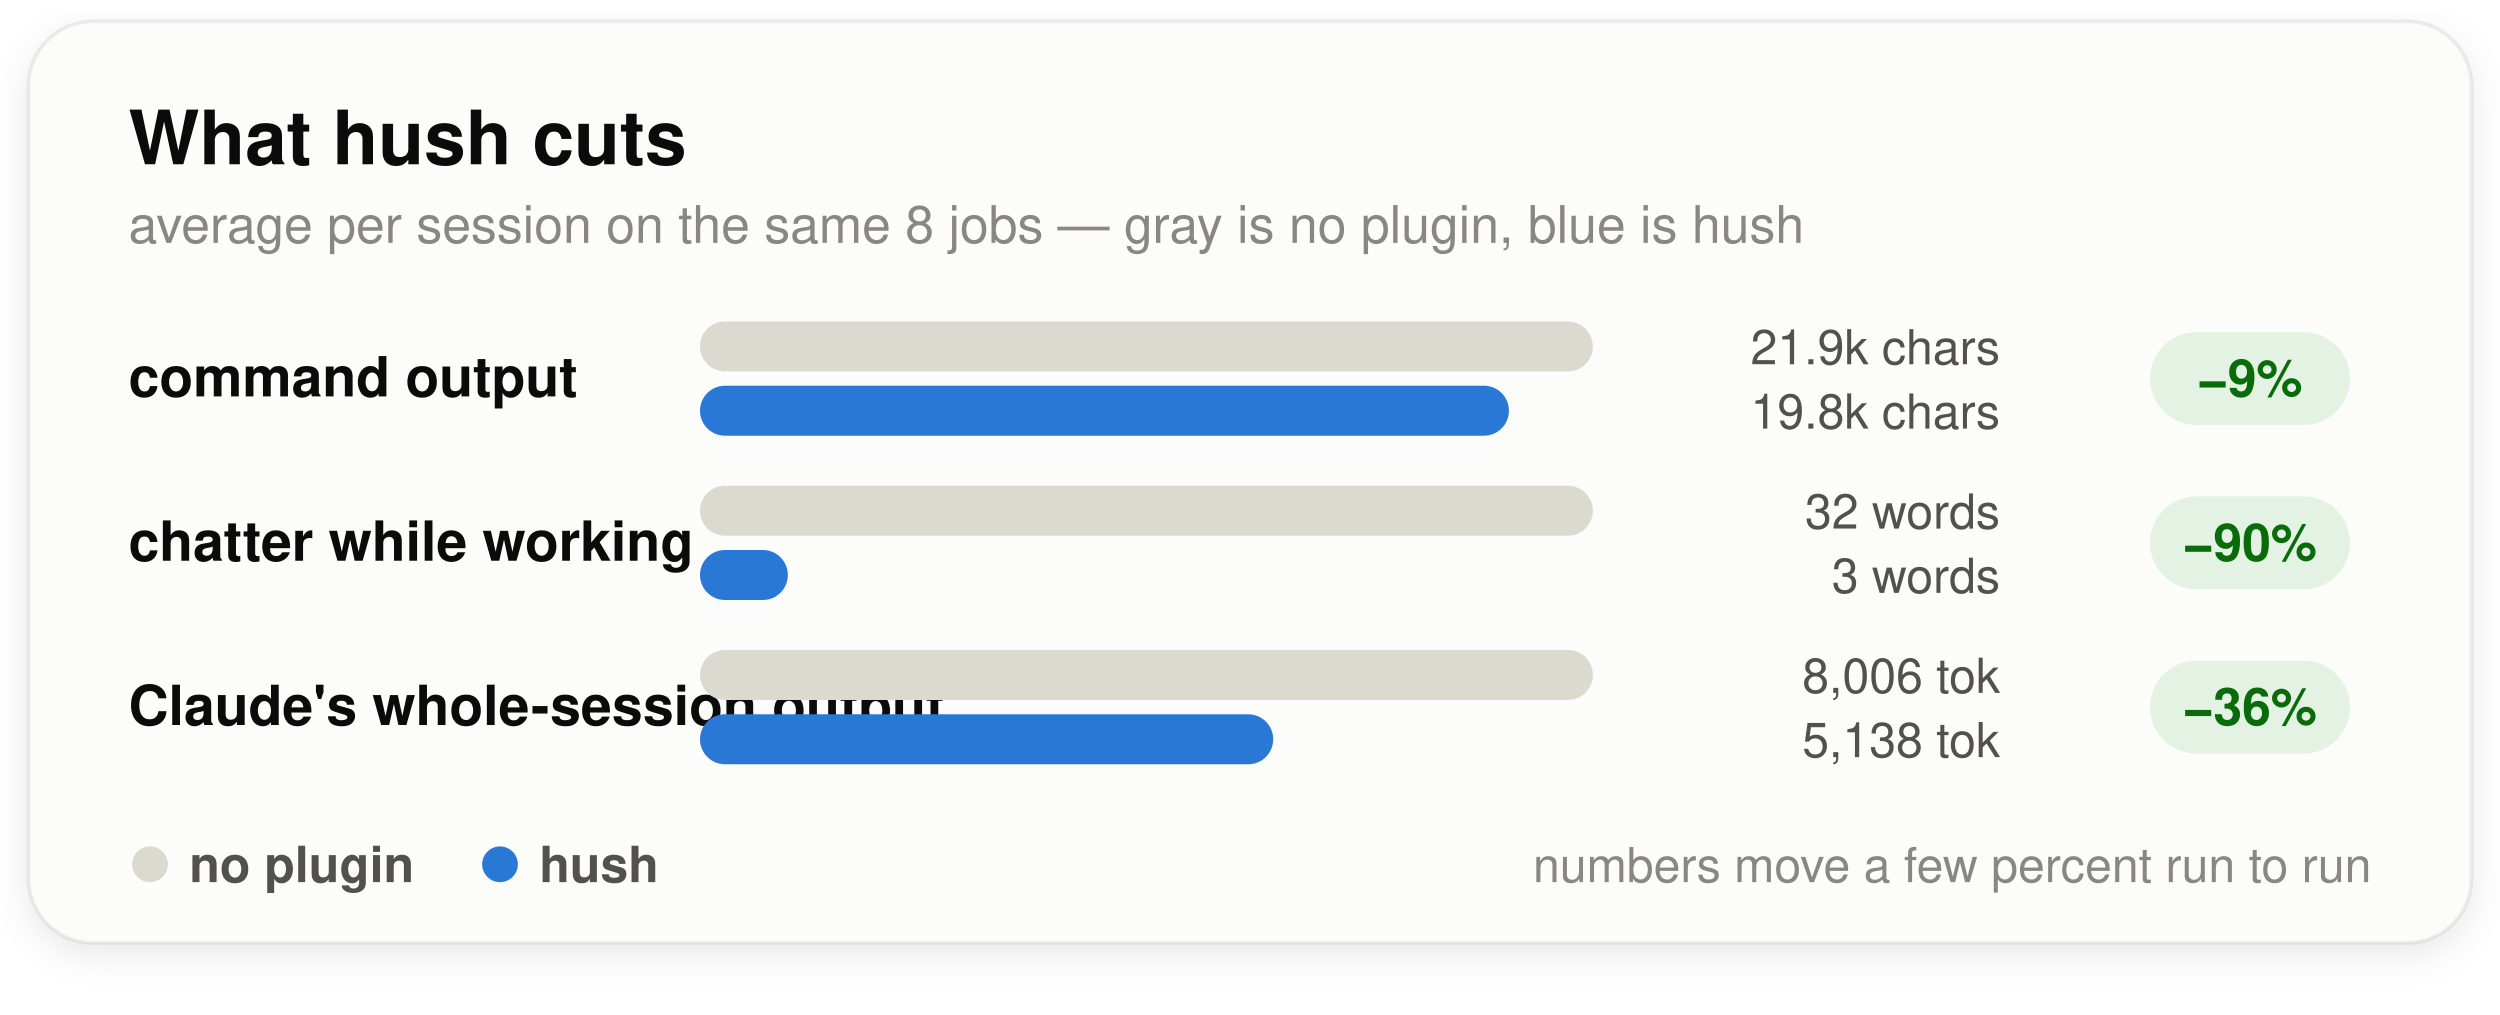
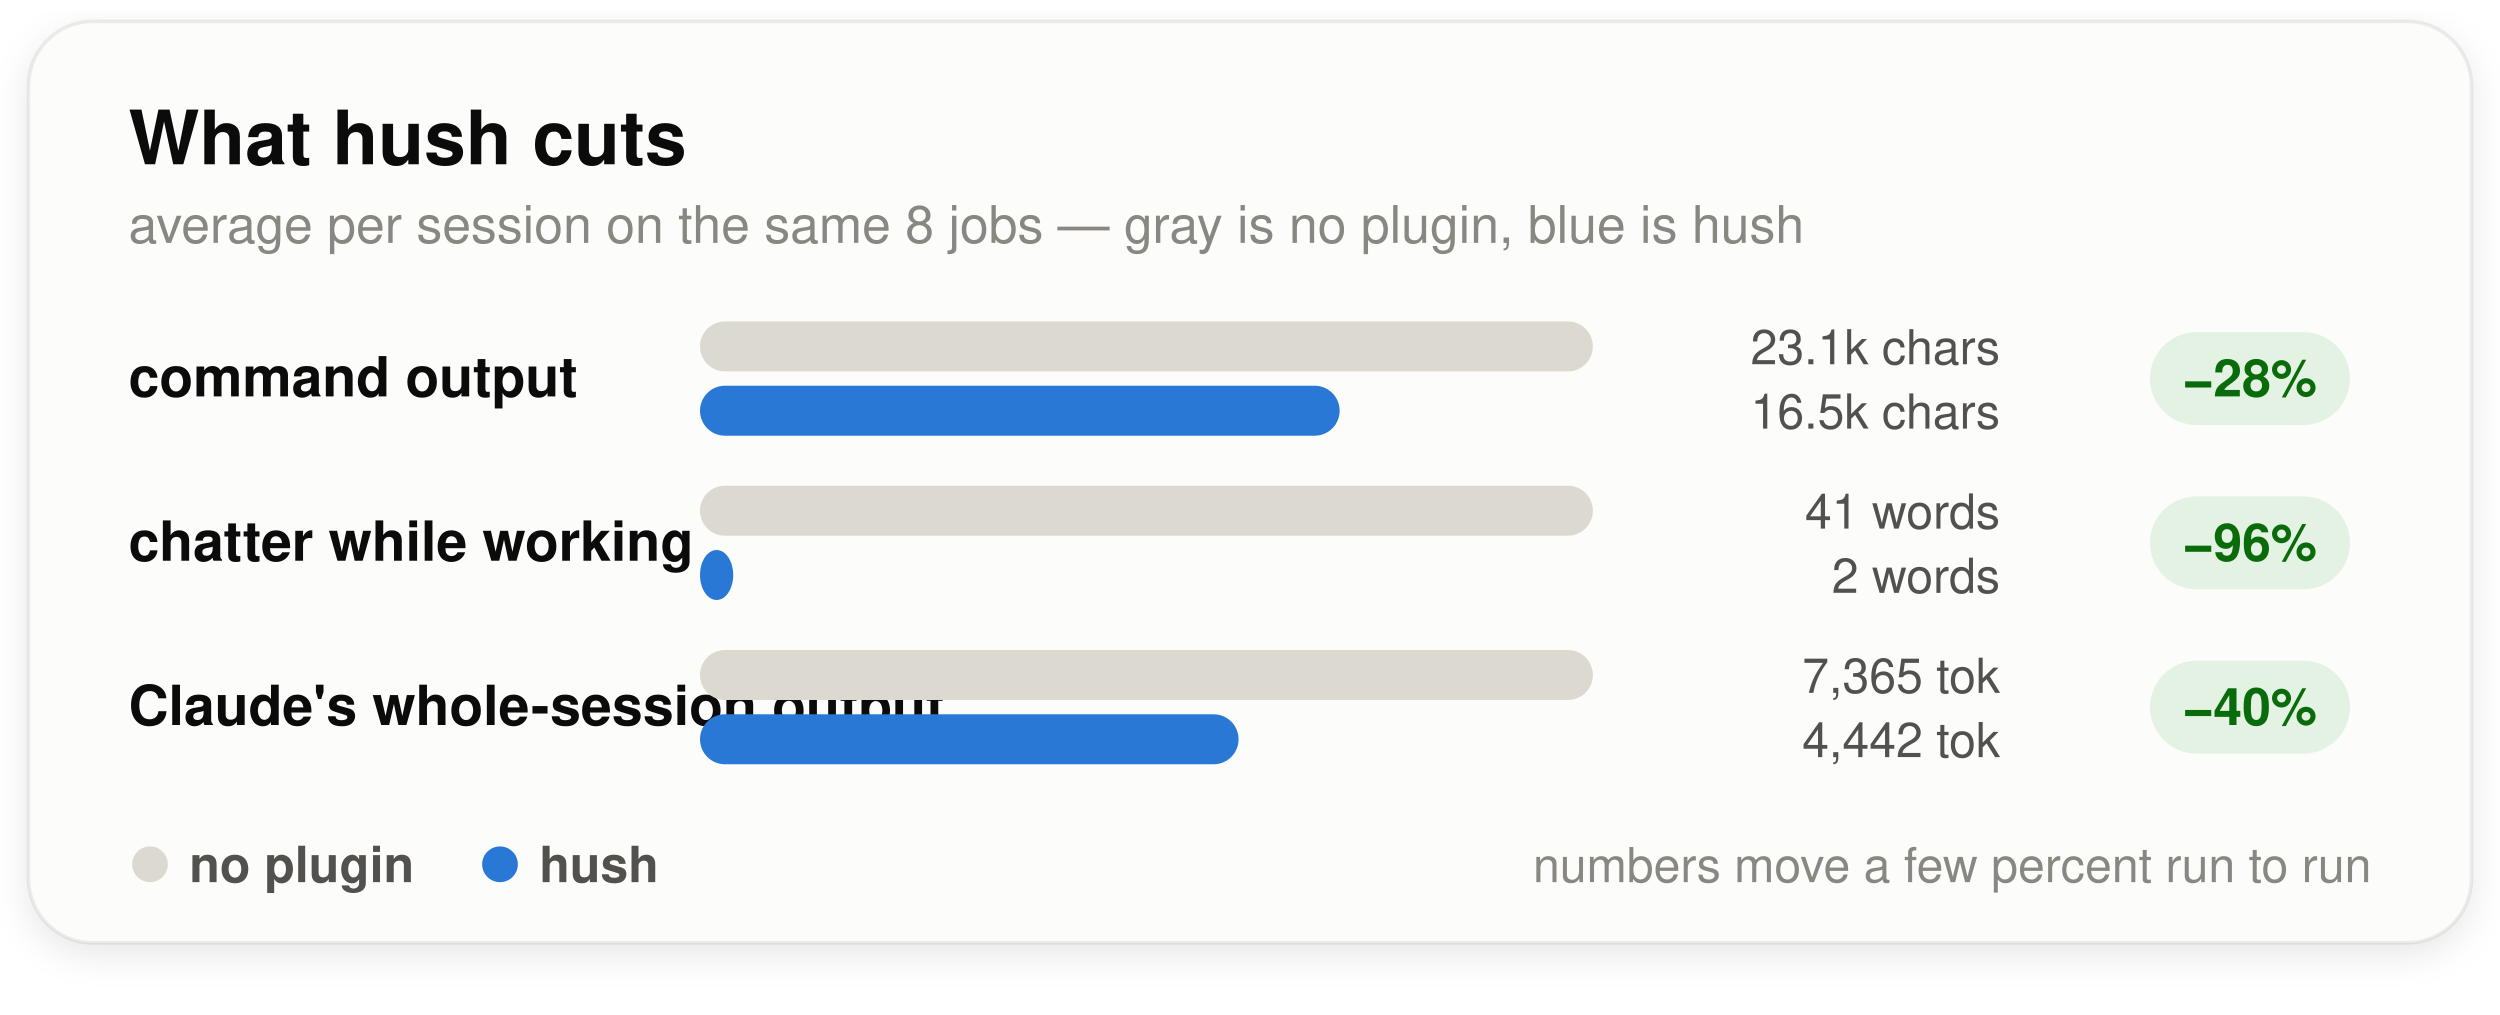
- <svg xmlns="http://www.w3.org/2000/svg" viewBox="0 0 700 284" font-family="-apple-system,BlinkMacSystemFont,'Segoe UI',Helvetica,Arial,sans-serif" role="img" aria-label="What hush cuts, averaged per session over the same 8 jobs on Opus 5 at medium effort, 4 runs each way. command output: no plugin 21.9k chars, hush 19.8k chars, minus 9%. chatter while working: no plugin 32 words, hush 3 words, minus 90%. Claude's whole-session output: no plugin 8,006 tok, hush 5,138 tok, minus 36%.">
+ <svg xmlns="http://www.w3.org/2000/svg" viewBox="0 0 700 284" font-family="-apple-system,BlinkMacSystemFont,'Segoe UI',Helvetica,Arial,sans-serif" role="img" aria-label="What hush cuts, averaged per session over the same 8 jobs on Opus 5 at medium effort, 4 runs each way. command output: no plugin 23.1k chars, hush 16.5k chars, minus 28%. chatter while working: no plugin 41 words, hush 2 words, minus 96%. Claude's whole-session output: no plugin 7,365 tok, hush 4,442 tok, minus 40%.">
  <style>.card{fill:#fcfcfb}.card{stroke:rgba(11,11,11,.07)}.ink{fill:#0b0b0b}.ink2{fill:#52514e}.mut{fill:#898781}.bp{fill:#dcd9d0}.cw{fill:#e3f2e3}.cwt{fill:#0a6b0a}.cf{fill:#f0efeb}.cft{fill:#52514e}.ac{fill:#2a78d6}@media(prefers-color-scheme:dark){.card{fill:#161b22}.card{stroke:#30363d}.ink{fill:#e6edf3}.ink2{fill:#b0b8c0}.mut{fill:#9198a1}.bp{fill:#3d3c37}.cw{fill:#17301f}.cwt{fill:#3fb950}.cf{fill:#2b2b29}.cft{fill:#9198a1}.ac{fill:#4c9be8}}</style>
  <filter id="s" x="-20%" y="-20%" width="140%" height="140%">
    <feDropShadow dx="0" dy="3" stdDeviation="5" flood-color="#0b0b0b" flood-opacity=".10" />
  </filter>
  <rect class="card" x="8" y="6" width="684" height="258" rx="18" filter="url(#s)" />
  <text class="ink" x="36" y="46" font-size="21" font-weight="800">What hush cuts</text>
  <text class="mut" x="36" y="68" font-size="14.5">average per session on the same 8 jobs — gray is no plugin, blue is hush</text>
  <text class="ink" x="36" y="111" font-size="15.5" font-weight="600">command output</text>
  <rect class="bp" x="196" y="90" width="250.0" height="14" rx="7" />
-   <text class="ink2" x="560" y="102" font-size="13.5" text-anchor="end">21.9k chars</text>
-   <rect class="ac" x="196" y="108" width="226.5" height="14" rx="7" />
-   <text class="ink2" x="560" y="120" font-size="13.5" text-anchor="end">19.8k chars</text>
+   <text class="ink2" x="560" y="102" font-size="13.5" text-anchor="end">23.1k chars</text>
+   <rect class="ac" x="196" y="108" width="179.1" height="14" rx="7" />
+   <text class="ink2" x="560" y="120" font-size="13.5" text-anchor="end">16.5k chars</text>
  <rect class="cw" x="602" y="93" width="56" height="26" rx="13" />
-   <text class="cwt" x="630" y="111" font-size="14.5" font-weight="800" text-anchor="middle">−9%</text>
+   <text class="cwt" x="630" y="111" font-size="14.5" font-weight="800" text-anchor="middle">−28%</text>
  <text class="ink" x="36" y="157" font-size="15.5" font-weight="600">chatter while working</text>
  <rect class="bp" x="196" y="136" width="250.0" height="14" rx="7" />
-   <text class="ink2" x="560" y="148" font-size="13.5" text-anchor="end">32 words</text>
-   <rect class="ac" x="196" y="154" width="24.6" height="14" rx="7" />
-   <text class="ink2" x="560" y="166" font-size="13.5" text-anchor="end">3 words</text>
+   <text class="ink2" x="560" y="148" font-size="13.5" text-anchor="end">41 words</text>
+   <rect class="ac" x="196" y="154" width="9.3" height="14" rx="7" />
+   <text class="ink2" x="560" y="166" font-size="13.5" text-anchor="end">2 words</text>
  <rect class="cw" x="602" y="139" width="56" height="26" rx="13" />
-   <text class="cwt" x="630" y="157" font-size="14.5" font-weight="800" text-anchor="middle">−90%</text>
+   <text class="cwt" x="630" y="157" font-size="14.5" font-weight="800" text-anchor="middle">−96%</text>
  <text class="ink" x="36" y="203" font-size="15.5" font-weight="600">Claude's whole-session output</text>
  <rect class="bp" x="196" y="182" width="250.0" height="14" rx="7" />
-   <text class="ink2" x="560" y="194" font-size="13.5" text-anchor="end">8,006 tok</text>
-   <rect class="ac" x="196" y="200" width="160.5" height="14" rx="7" />
-   <text class="ink2" x="560" y="212" font-size="13.5" text-anchor="end">5,138 tok</text>
+   <text class="ink2" x="560" y="194" font-size="13.5" text-anchor="end">7,365 tok</text>
+   <rect class="ac" x="196" y="200" width="150.8" height="14" rx="7" />
+   <text class="ink2" x="560" y="212" font-size="13.5" text-anchor="end">4,442 tok</text>
  <rect class="cw" x="602" y="185" width="56" height="26" rx="13" />
-   <text class="cwt" x="630" y="203" font-size="14.5" font-weight="800" text-anchor="middle">−36%</text>
+   <text class="cwt" x="630" y="203" font-size="14.5" font-weight="800" text-anchor="middle">−40%</text>
  <circle class="bp" cx="42" cy="242" r="5" />
  <text class="ink2" x="53" y="247" font-size="14" font-weight="600">no plugin</text>
  <circle class="ac" cx="140" cy="242" r="5" />
  <text class="ink2" x="151" y="247" font-size="14" font-weight="600">hush</text>
  <text class="mut" x="664" y="247" font-size="13.5" text-anchor="end">numbers move a few percent run to run</text>
</svg>
